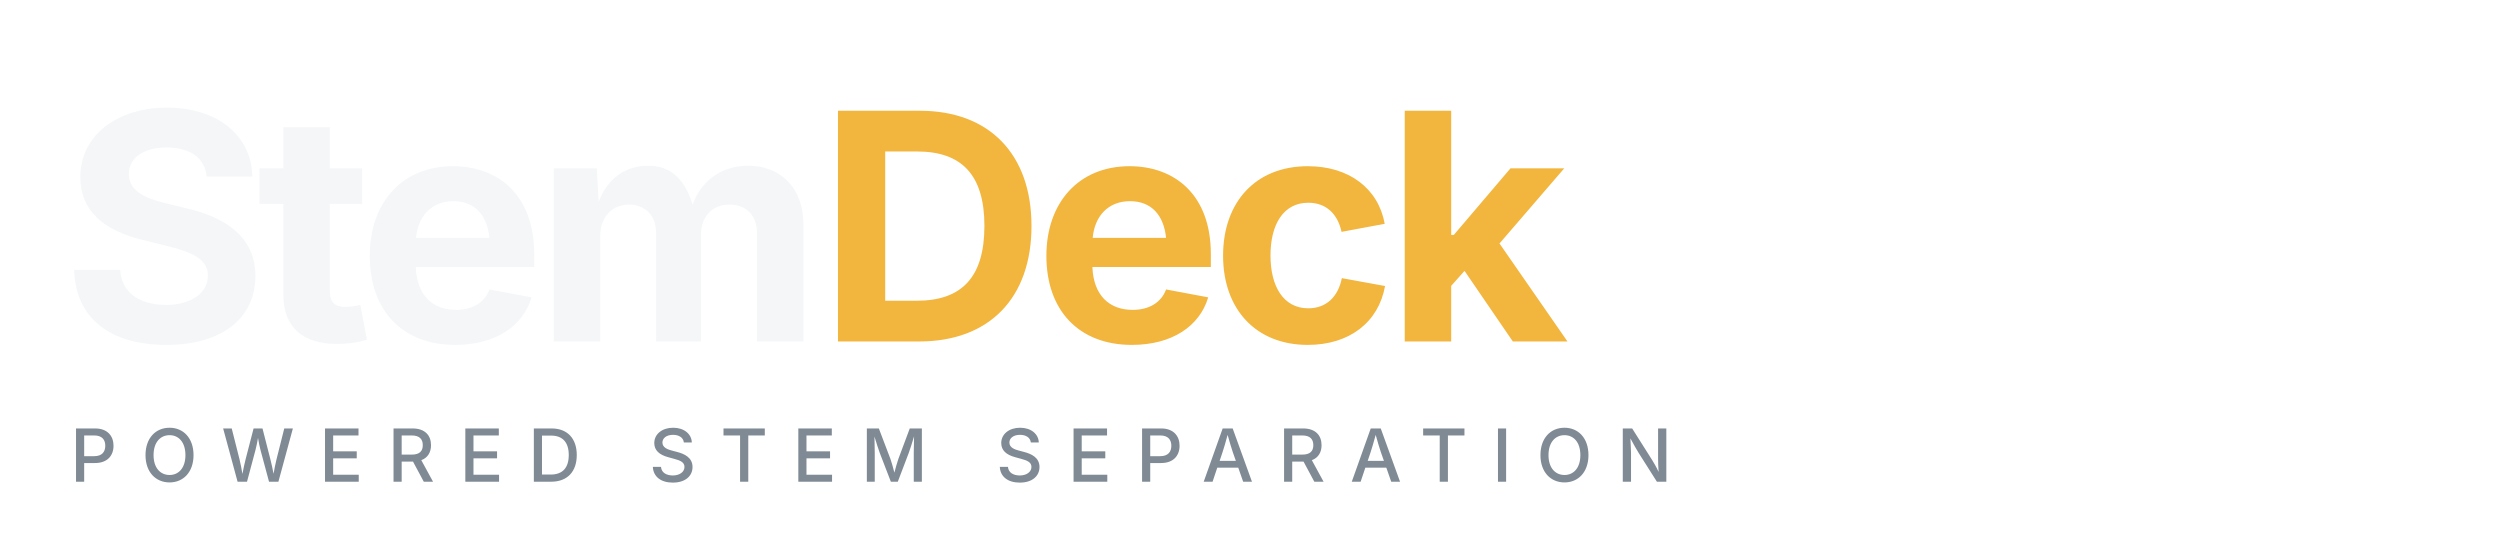
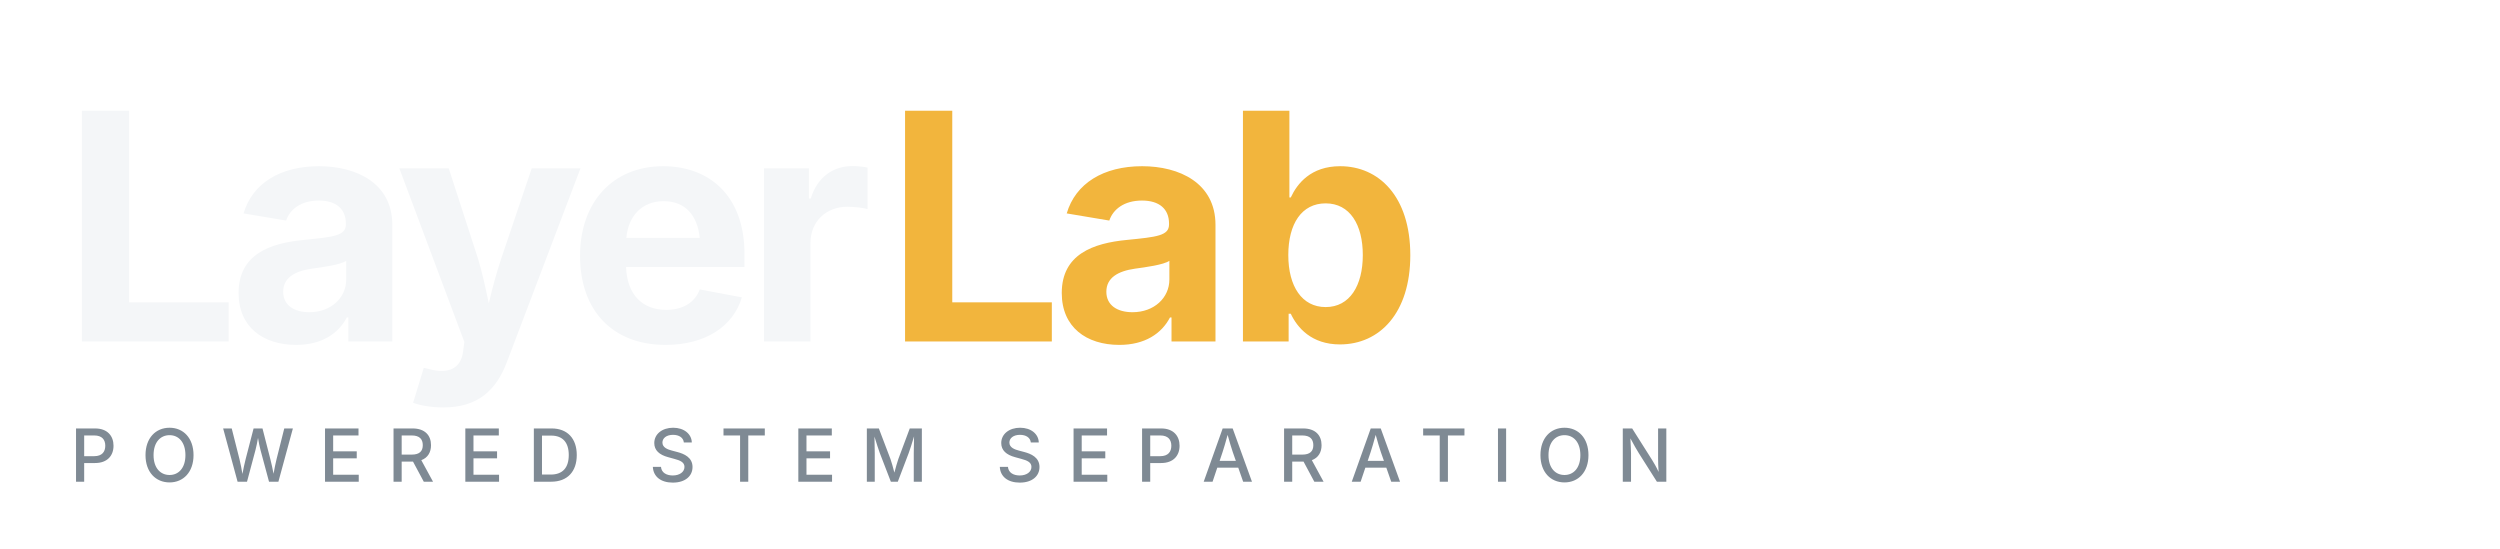
<svg xmlns="http://www.w3.org/2000/svg" width="820" height="180" viewBox="0 0 820 180" fill="none" role="img" aria-labelledby="title">
-   <text x="20" y="112" font-family="Inter, Geist, Manrope, Arial, sans-serif" font-size="104" font-weight="700" letter-spacing="-4" fill="#F4F6F8">Stem</text>
-   <text x="268" y="112" font-family="Inter, Geist, Manrope, Arial, sans-serif" font-size="104" font-weight="700" letter-spacing="-4" fill="#F2B53D">Deck</text>
+   <text x="20" y="112" font-family="Inter, Geist, Manrope, Arial, sans-serif" font-size="104" font-weight="700" letter-spacing="-4" fill="#F4F6F8">Layer</text>
+   <text x="290" y="112" font-family="Inter, Geist, Manrope, Arial, sans-serif" font-size="104" font-weight="700" letter-spacing="-4" fill="#F2B53D">Lab</text>
  <text x="23" y="158" font-family="Inter, Geist, Manrope, Arial, sans-serif" font-size="24" font-weight="500" letter-spacing="8" fill="#7F8A94">POWERED STEM SEPARATION</text>
</svg>
